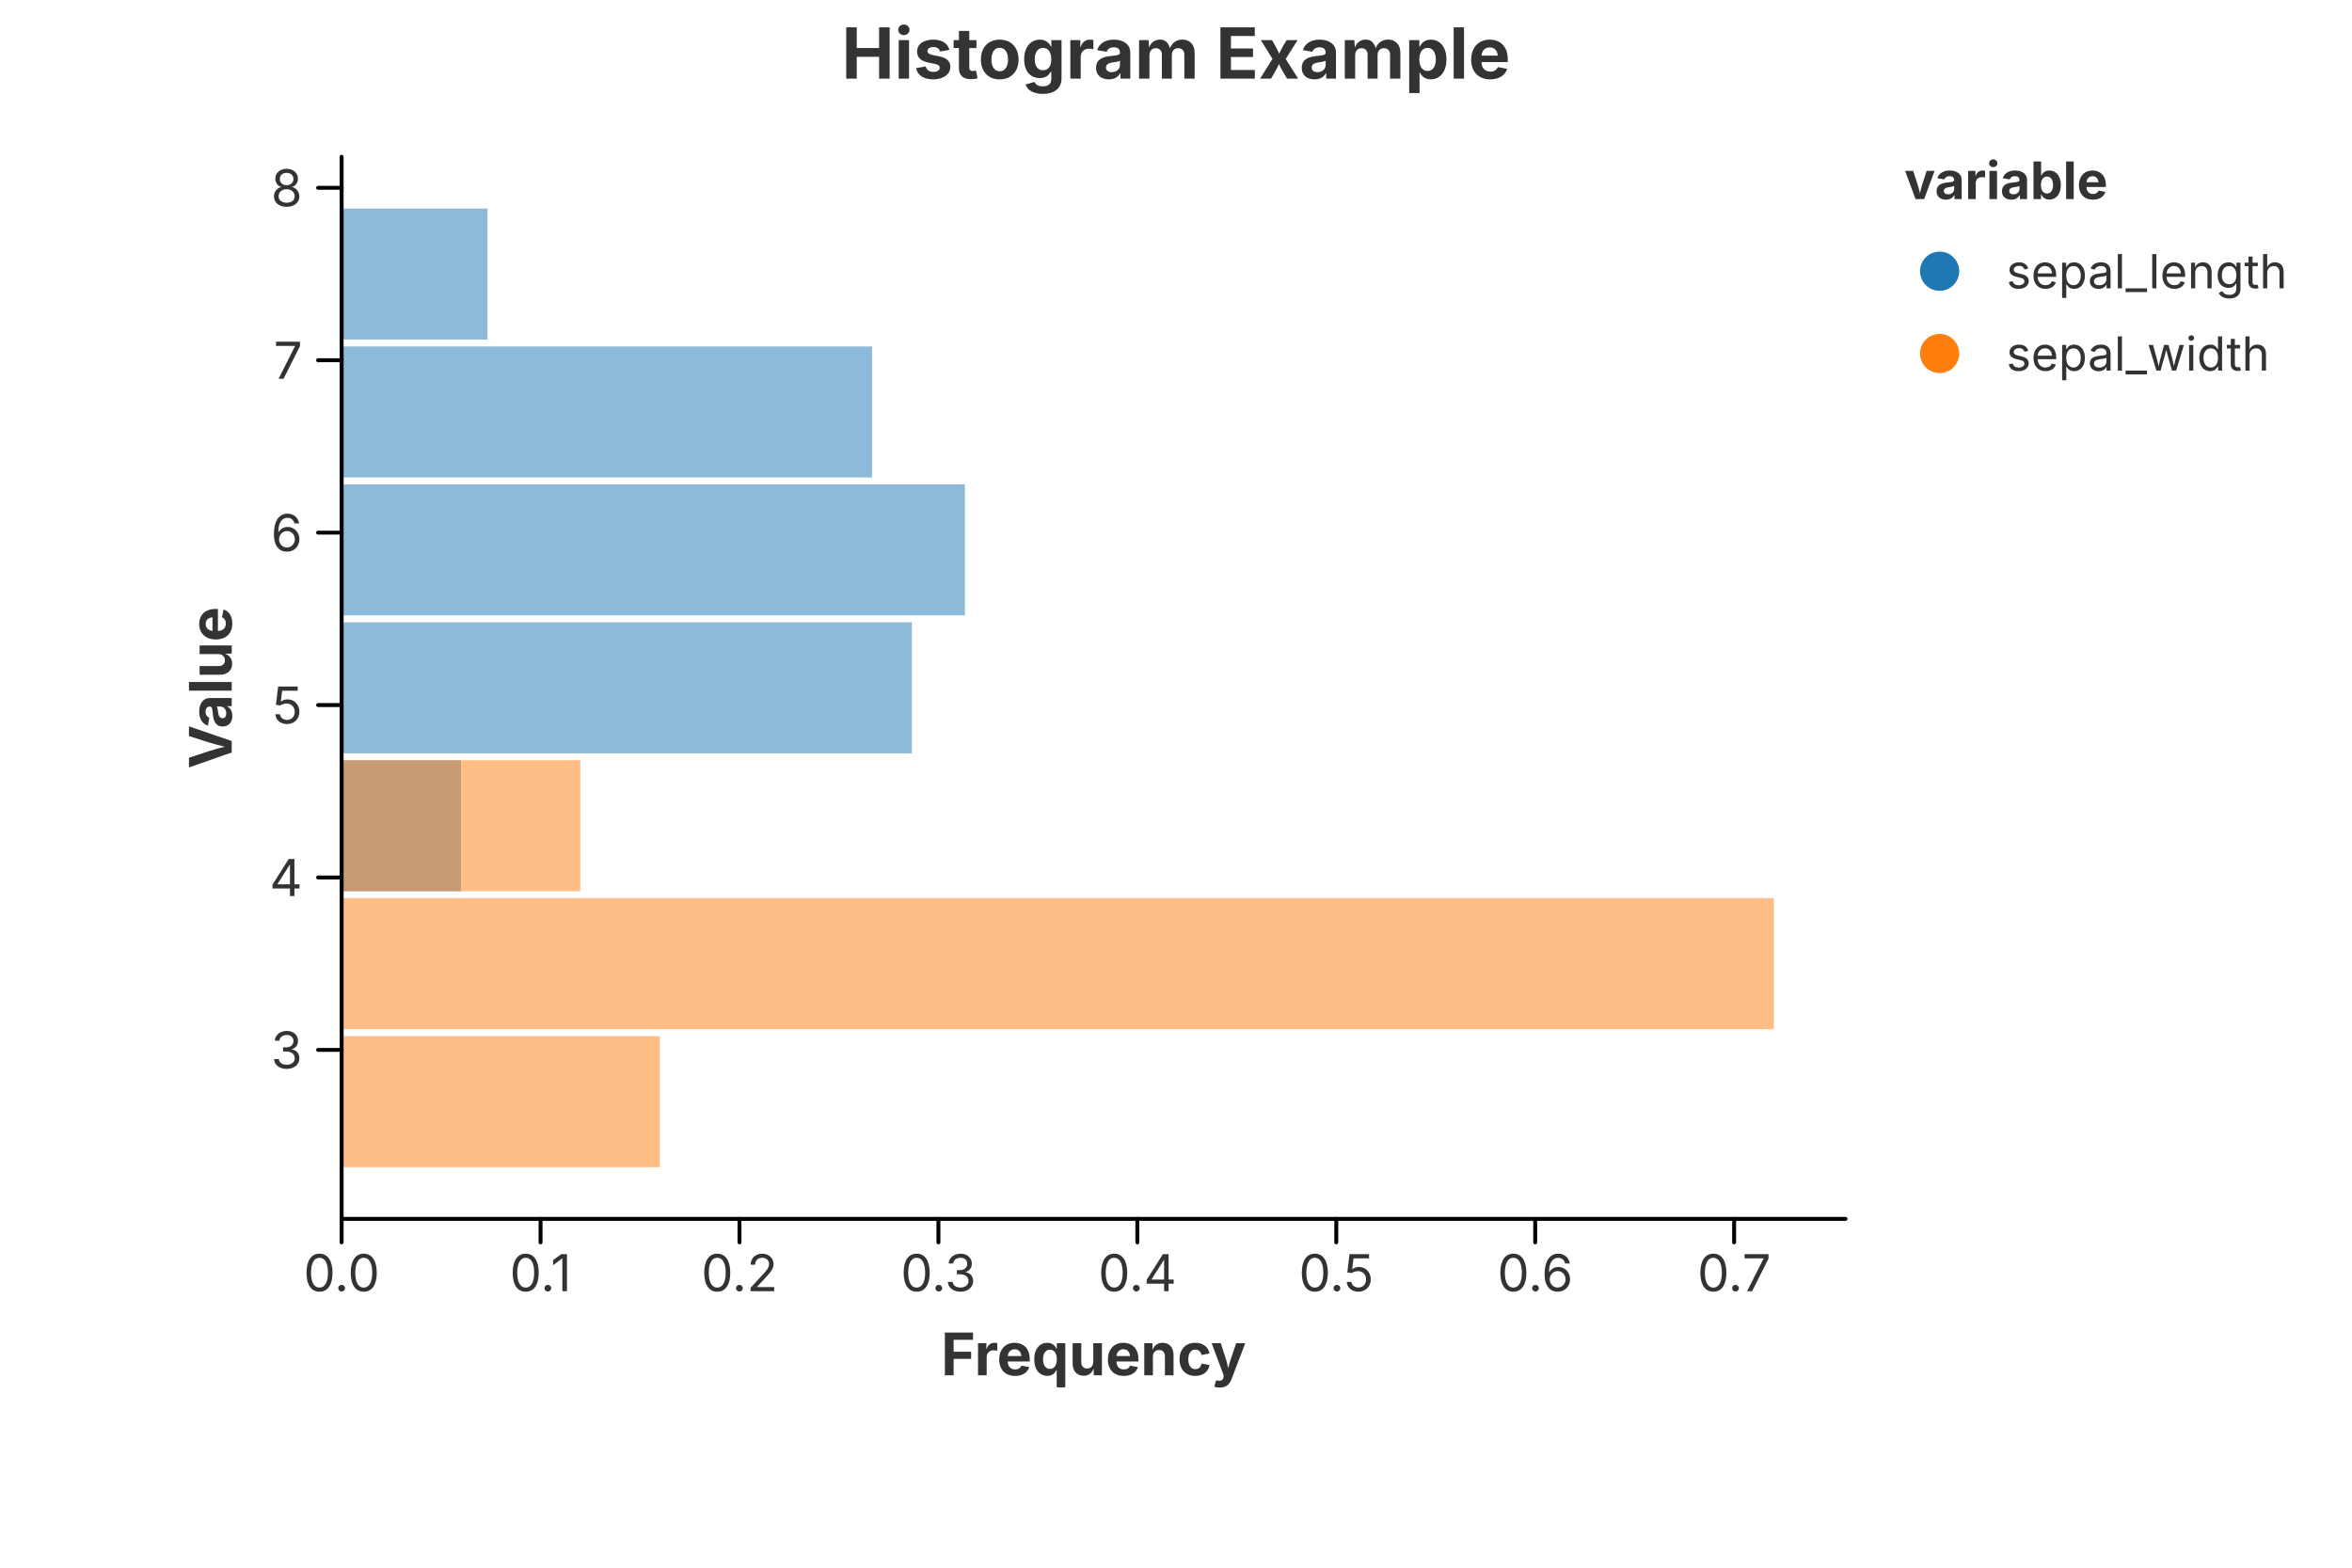
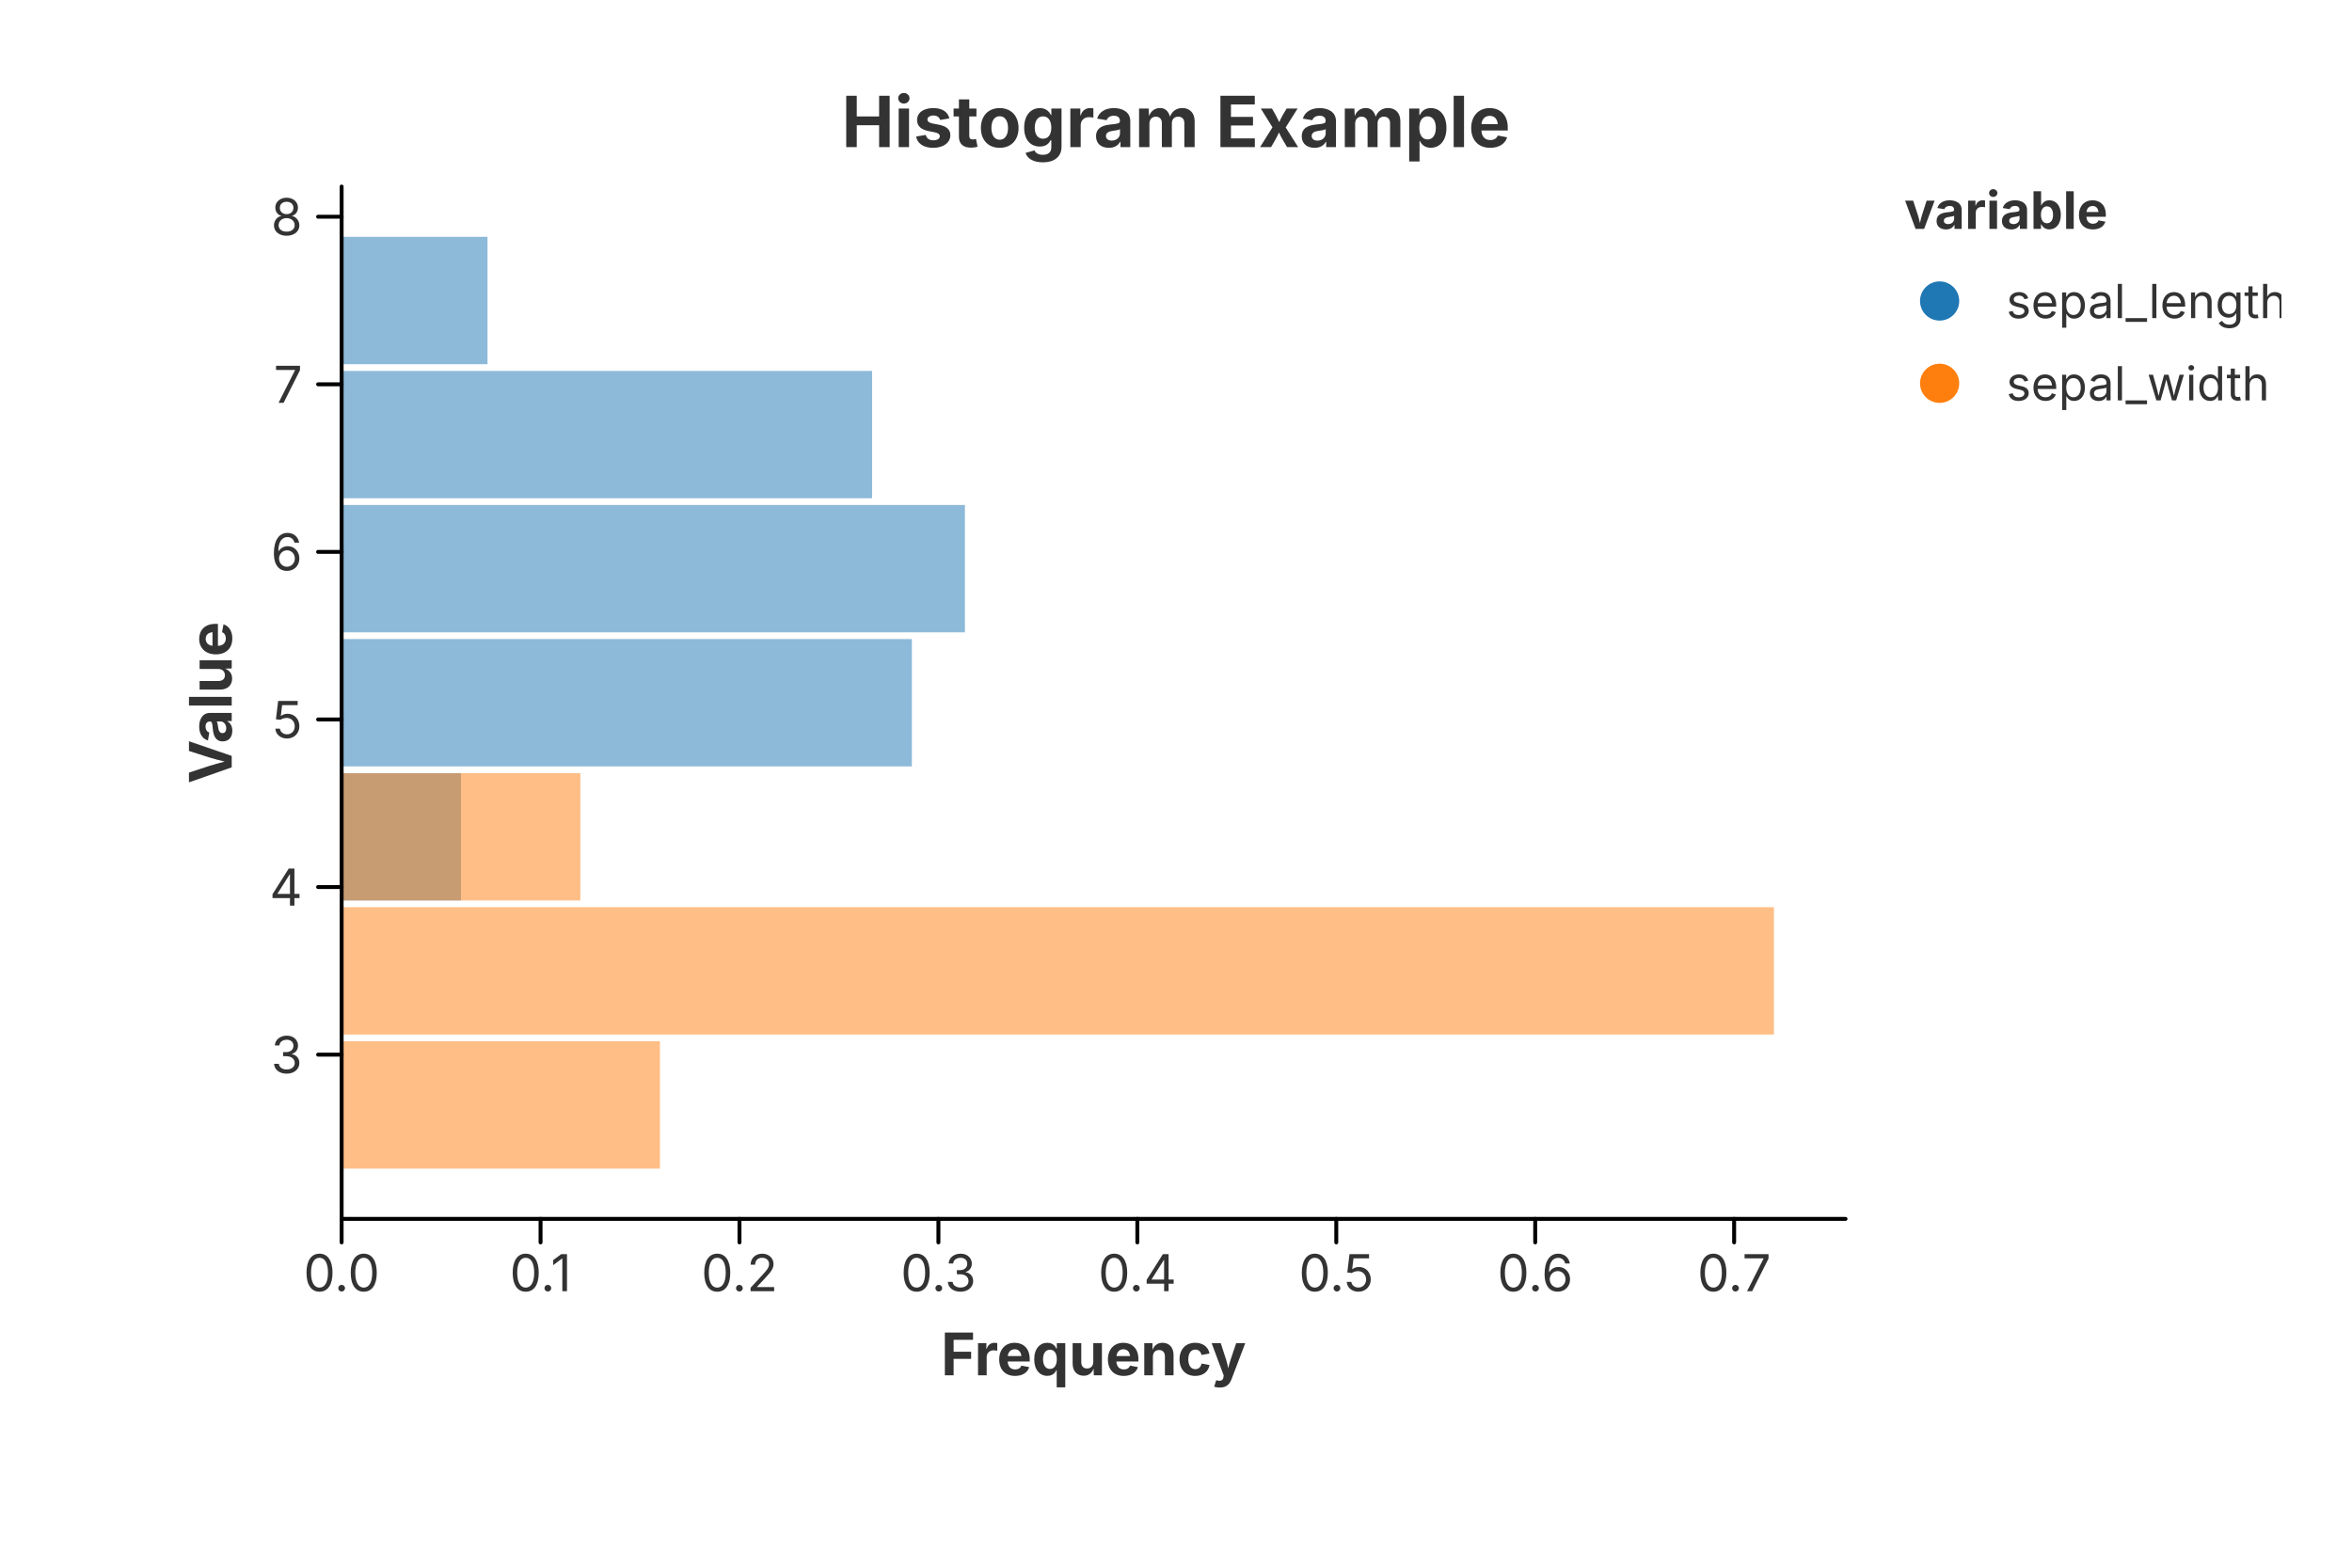
<svg xmlns="http://www.w3.org/2000/svg" width="600" height="400" viewBox="0 0 600 400">
  <rect x="0.000" y="0.000" width="600.000" height="400.000" fill="rgba(255,255,255,1.000)" stroke="none" stroke-width="0.000" fill-opacity="1.000" stroke-opacity="1.000" />
-   <text x="300.000" y="13.333" font-size="18.0" font-family="Inter, -apple-system, BlinkMacSystemFont, 'Segoe UI', Roboto, Helvetica, Arial, 'PingFang SC', 'Microsoft YaHei', Ubuntu, Cantarell, 'Noto Sans', sans-serif" fill="rgba(51,51,51,1.000)" fill-opacity="1.000" text-anchor="middle" font-weight="bold" dominant-baseline="middle" transform="rotate(0 300.000 13.333)">Histogram Example</text>
+   <text x="300.000" y="30.800" font-size="18.0" font-family="Inter, -apple-system, BlinkMacSystemFont, 'Segoe UI', Roboto, Helvetica, Arial, 'PingFang SC', 'Microsoft YaHei', Ubuntu, Cantarell, 'Noto Sans', sans-serif" fill="rgba(51,51,51,1.000)" fill-opacity="1.000" text-anchor="middle" font-weight="bold" dominant-baseline="middle" transform="rotate(0 300.000 30.800)">Histogram Example</text>
  <defs>
    <clipPath id="plot-clip-area-0">
-       <rect x="87.150" y="40.000" width="383.650" height="271.000" />
+       <rect x="87.150" y="47.600" width="383.650" height="263.400" />
    </clipPath>
  </defs>
  <g clip-path="url(#plot-clip-area-0)">
-     <rect x="87.150" y="264.367" width="0.000" height="33.435" fill="rgba(31,119,180,1.000)" stroke="rgba(0,0,0,1.000)" stroke-width="0.000" fill-opacity="0.500" stroke-opacity="1.000" />
-     <rect x="87.150" y="229.172" width="0.000" height="33.435" fill="rgba(31,119,180,1.000)" stroke="rgba(0,0,0,1.000)" stroke-width="0.000" fill-opacity="0.500" stroke-opacity="1.000" />
-     <rect x="87.150" y="193.977" width="30.448" height="33.435" fill="rgba(31,119,180,1.000)" stroke="rgba(0,0,0,1.000)" stroke-width="0.000" fill-opacity="0.500" stroke-opacity="1.000" />
-     <rect x="87.150" y="158.782" width="145.476" height="33.435" fill="rgba(31,119,180,1.000)" stroke="rgba(0,0,0,1.000)" stroke-width="0.000" fill-opacity="0.500" stroke-opacity="1.000" />
-     <rect x="87.150" y="123.588" width="159.008" height="33.435" fill="rgba(31,119,180,1.000)" stroke="rgba(0,0,0,1.000)" stroke-width="0.000" fill-opacity="0.500" stroke-opacity="1.000" />
-     <rect x="87.150" y="88.393" width="135.326" height="33.435" fill="rgba(31,119,180,1.000)" stroke="rgba(0,0,0,1.000)" stroke-width="0.000" fill-opacity="0.500" stroke-opacity="1.000" />
-     <rect x="87.150" y="53.198" width="37.215" height="33.435" fill="rgba(31,119,180,1.000)" stroke="rgba(0,0,0,1.000)" stroke-width="0.000" fill-opacity="0.500" stroke-opacity="1.000" />
-     <rect x="87.150" y="264.367" width="81.196" height="33.435" fill="rgba(255,127,14,1.000)" stroke="rgba(0,0,0,1.000)" stroke-width="0.000" fill-opacity="0.500" stroke-opacity="1.000" />
-     <rect x="87.150" y="229.172" width="365.381" height="33.435" fill="rgba(255,127,14,1.000)" stroke="rgba(0,0,0,1.000)" stroke-width="0.000" fill-opacity="0.500" stroke-opacity="1.000" />
-     <rect x="87.150" y="193.977" width="60.897" height="33.435" fill="rgba(255,127,14,1.000)" stroke="rgba(0,0,0,1.000)" stroke-width="0.000" fill-opacity="0.500" stroke-opacity="1.000" />
-     <rect x="87.150" y="158.782" width="0.000" height="33.435" fill="rgba(255,127,14,1.000)" stroke="rgba(0,0,0,1.000)" stroke-width="0.000" fill-opacity="0.500" stroke-opacity="1.000" />
-     <rect x="87.150" y="123.588" width="0.000" height="33.435" fill="rgba(255,127,14,1.000)" stroke="rgba(0,0,0,1.000)" stroke-width="0.000" fill-opacity="0.500" stroke-opacity="1.000" />
-     <rect x="87.150" y="88.393" width="0.000" height="33.435" fill="rgba(255,127,14,1.000)" stroke="rgba(0,0,0,1.000)" stroke-width="0.000" fill-opacity="0.500" stroke-opacity="1.000" />
-     <rect x="87.150" y="53.198" width="0.000" height="33.435" fill="rgba(255,127,14,1.000)" stroke="rgba(0,0,0,1.000)" stroke-width="0.000" fill-opacity="0.500" stroke-opacity="1.000" />
+     <rect x="87.150" y="265.675" width="0.000" height="32.497" fill="rgba(31,119,180,1.000)" stroke="rgba(0,0,0,1.000)" stroke-width="0.000" fill-opacity="0.500" stroke-opacity="1.000" />
+     <rect x="87.150" y="231.467" width="0.000" height="32.497" fill="rgba(31,119,180,1.000)" stroke="rgba(0,0,0,1.000)" stroke-width="0.000" fill-opacity="0.500" stroke-opacity="1.000" />
+     <rect x="87.150" y="197.259" width="30.448" height="32.497" fill="rgba(31,119,180,1.000)" stroke="rgba(0,0,0,1.000)" stroke-width="0.000" fill-opacity="0.500" stroke-opacity="1.000" />
+     <rect x="87.150" y="163.051" width="145.476" height="32.497" fill="rgba(31,119,180,1.000)" stroke="rgba(0,0,0,1.000)" stroke-width="0.000" fill-opacity="0.500" stroke-opacity="1.000" />
+     <rect x="87.150" y="128.844" width="159.008" height="32.497" fill="rgba(31,119,180,1.000)" stroke="rgba(0,0,0,1.000)" stroke-width="0.000" fill-opacity="0.500" stroke-opacity="1.000" />
+     <rect x="87.150" y="94.636" width="135.326" height="32.497" fill="rgba(31,119,180,1.000)" stroke="rgba(0,0,0,1.000)" stroke-width="0.000" fill-opacity="0.500" stroke-opacity="1.000" />
+     <rect x="87.150" y="60.428" width="37.215" height="32.497" fill="rgba(31,119,180,1.000)" stroke="rgba(0,0,0,1.000)" stroke-width="0.000" fill-opacity="0.500" stroke-opacity="1.000" />
+     <rect x="87.150" y="265.675" width="81.196" height="32.497" fill="rgba(255,127,14,1.000)" stroke="rgba(0,0,0,1.000)" stroke-width="0.000" fill-opacity="0.500" stroke-opacity="1.000" />
+     <rect x="87.150" y="231.467" width="365.381" height="32.497" fill="rgba(255,127,14,1.000)" stroke="rgba(0,0,0,1.000)" stroke-width="0.000" fill-opacity="0.500" stroke-opacity="1.000" />
+     <rect x="87.150" y="197.259" width="60.897" height="32.497" fill="rgba(255,127,14,1.000)" stroke="rgba(0,0,0,1.000)" stroke-width="0.000" fill-opacity="0.500" stroke-opacity="1.000" />
+     <rect x="87.150" y="163.051" width="0.000" height="32.497" fill="rgba(255,127,14,1.000)" stroke="rgba(0,0,0,1.000)" stroke-width="0.000" fill-opacity="0.500" stroke-opacity="1.000" />
+     <rect x="87.150" y="128.844" width="0.000" height="32.497" fill="rgba(255,127,14,1.000)" stroke="rgba(0,0,0,1.000)" stroke-width="0.000" fill-opacity="0.500" stroke-opacity="1.000" />
+     <rect x="87.150" y="94.636" width="0.000" height="32.497" fill="rgba(255,127,14,1.000)" stroke="rgba(0,0,0,1.000)" stroke-width="0.000" fill-opacity="0.500" stroke-opacity="1.000" />
+     <rect x="87.150" y="60.428" width="0.000" height="32.497" fill="rgba(255,127,14,1.000)" stroke="rgba(0,0,0,1.000)" stroke-width="0.000" fill-opacity="0.500" stroke-opacity="1.000" />
  </g>
  <path d="M 87.150 311.000 L 470.800 311.000" fill="none" stroke="rgba(0,0,0,1.000)" stroke-width="1.000" stroke-opacity="1.000" stroke-linejoin="round" stroke-linecap="round" />
  <path d="M 87.150 311.000 L 87.150 317.000" fill="none" stroke="rgba(0,0,0,1.000)" stroke-width="1.000" stroke-opacity="1.000" stroke-linejoin="round" stroke-linecap="round" />
  <text x="87.150" y="320.000" font-size="13.0" font-family="Inter, -apple-system, BlinkMacSystemFont, 'Segoe UI', Roboto, Helvetica, Arial, 'PingFang SC', 'Microsoft YaHei', Ubuntu, Cantarell, 'Noto Sans', sans-serif" fill="rgba(51,51,51,1.000)" fill-opacity="1.000" text-anchor="middle" font-weight="normal" dominant-baseline="hanging" transform="rotate(0 87.150 320.000)">0.0</text>
  <path d="M 137.897 311.000 L 137.897 317.000" fill="none" stroke="rgba(0,0,0,1.000)" stroke-width="1.000" stroke-opacity="1.000" stroke-linejoin="round" stroke-linecap="round" />
  <text x="137.897" y="320.000" font-size="13.0" font-family="Inter, -apple-system, BlinkMacSystemFont, 'Segoe UI', Roboto, Helvetica, Arial, 'PingFang SC', 'Microsoft YaHei', Ubuntu, Cantarell, 'Noto Sans', sans-serif" fill="rgba(51,51,51,1.000)" fill-opacity="1.000" text-anchor="middle" font-weight="normal" dominant-baseline="hanging" transform="rotate(0 137.897 320.000)">0.1</text>
  <path d="M 188.645 311.000 L 188.645 317.000" fill="none" stroke="rgba(0,0,0,1.000)" stroke-width="1.000" stroke-opacity="1.000" stroke-linejoin="round" stroke-linecap="round" />
  <text x="188.645" y="320.000" font-size="13.0" font-family="Inter, -apple-system, BlinkMacSystemFont, 'Segoe UI', Roboto, Helvetica, Arial, 'PingFang SC', 'Microsoft YaHei', Ubuntu, Cantarell, 'Noto Sans', sans-serif" fill="rgba(51,51,51,1.000)" fill-opacity="1.000" text-anchor="middle" font-weight="normal" dominant-baseline="hanging" transform="rotate(0 188.645 320.000)">0.2</text>
  <path d="M 239.392 311.000 L 239.392 317.000" fill="none" stroke="rgba(0,0,0,1.000)" stroke-width="1.000" stroke-opacity="1.000" stroke-linejoin="round" stroke-linecap="round" />
  <text x="239.392" y="320.000" font-size="13.0" font-family="Inter, -apple-system, BlinkMacSystemFont, 'Segoe UI', Roboto, Helvetica, Arial, 'PingFang SC', 'Microsoft YaHei', Ubuntu, Cantarell, 'Noto Sans', sans-serif" fill="rgba(51,51,51,1.000)" fill-opacity="1.000" text-anchor="middle" font-weight="normal" dominant-baseline="hanging" transform="rotate(0 239.392 320.000)">0.3</text>
  <path d="M 290.139 311.000 L 290.139 317.000" fill="none" stroke="rgba(0,0,0,1.000)" stroke-width="1.000" stroke-opacity="1.000" stroke-linejoin="round" stroke-linecap="round" />
  <text x="290.139" y="320.000" font-size="13.0" font-family="Inter, -apple-system, BlinkMacSystemFont, 'Segoe UI', Roboto, Helvetica, Arial, 'PingFang SC', 'Microsoft YaHei', Ubuntu, Cantarell, 'Noto Sans', sans-serif" fill="rgba(51,51,51,1.000)" fill-opacity="1.000" text-anchor="middle" font-weight="normal" dominant-baseline="hanging" transform="rotate(0 290.139 320.000)">0.4</text>
  <path d="M 340.887 311.000 L 340.887 317.000" fill="none" stroke="rgba(0,0,0,1.000)" stroke-width="1.000" stroke-opacity="1.000" stroke-linejoin="round" stroke-linecap="round" />
  <text x="340.887" y="320.000" font-size="13.0" font-family="Inter, -apple-system, BlinkMacSystemFont, 'Segoe UI', Roboto, Helvetica, Arial, 'PingFang SC', 'Microsoft YaHei', Ubuntu, Cantarell, 'Noto Sans', sans-serif" fill="rgba(51,51,51,1.000)" fill-opacity="1.000" text-anchor="middle" font-weight="normal" dominant-baseline="hanging" transform="rotate(0 340.887 320.000)">0.5</text>
  <path d="M 391.634 311.000 L 391.634 317.000" fill="none" stroke="rgba(0,0,0,1.000)" stroke-width="1.000" stroke-opacity="1.000" stroke-linejoin="round" stroke-linecap="round" />
  <text x="391.634" y="320.000" font-size="13.0" font-family="Inter, -apple-system, BlinkMacSystemFont, 'Segoe UI', Roboto, Helvetica, Arial, 'PingFang SC', 'Microsoft YaHei', Ubuntu, Cantarell, 'Noto Sans', sans-serif" fill="rgba(51,51,51,1.000)" fill-opacity="1.000" text-anchor="middle" font-weight="normal" dominant-baseline="hanging" transform="rotate(0 391.634 320.000)">0.6</text>
  <path d="M 442.381 311.000 L 442.381 317.000" fill="none" stroke="rgba(0,0,0,1.000)" stroke-width="1.000" stroke-opacity="1.000" stroke-linejoin="round" stroke-linecap="round" />
  <text x="442.381" y="320.000" font-size="13.0" font-family="Inter, -apple-system, BlinkMacSystemFont, 'Segoe UI', Roboto, Helvetica, Arial, 'PingFang SC', 'Microsoft YaHei', Ubuntu, Cantarell, 'Noto Sans', sans-serif" fill="rgba(51,51,51,1.000)" fill-opacity="1.000" text-anchor="middle" font-weight="normal" dominant-baseline="hanging" transform="rotate(0 442.381 320.000)">0.7</text>
  <text x="278.975" y="340.000" font-size="15.0" font-family="Inter, -apple-system, BlinkMacSystemFont, 'Segoe UI', Roboto, Helvetica, Arial, 'PingFang SC', 'Microsoft YaHei', Ubuntu, Cantarell, 'Noto Sans', sans-serif" fill="rgba(51,51,51,1.000)" fill-opacity="1.000" text-anchor="middle" font-weight="bold" dominant-baseline="hanging" transform="rotate(0 278.975 340.000)">Frequency</text>
-   <path d="M 87.150 40.000 L 87.150 311.000" fill="none" stroke="rgba(0,0,0,1.000)" stroke-width="1.000" stroke-opacity="1.000" stroke-linejoin="round" stroke-linecap="round" />
-   <path d="M 87.150 267.886 L 81.150 267.886" fill="none" stroke="rgba(0,0,0,1.000)" stroke-width="1.000" stroke-opacity="1.000" stroke-linejoin="round" stroke-linecap="round" />
-   <text x="77.150" y="267.886" font-size="13.0" font-family="Inter, -apple-system, BlinkMacSystemFont, 'Segoe UI', Roboto, Helvetica, Arial, 'PingFang SC', 'Microsoft YaHei', Ubuntu, Cantarell, 'Noto Sans', sans-serif" fill="rgba(51,51,51,1.000)" fill-opacity="1.000" text-anchor="end" font-weight="normal" dominant-baseline="central" transform="rotate(0 77.150 267.886)">3</text>
-   <path d="M 87.150 223.893 L 81.150 223.893" fill="none" stroke="rgba(0,0,0,1.000)" stroke-width="1.000" stroke-opacity="1.000" stroke-linejoin="round" stroke-linecap="round" />
-   <text x="77.150" y="223.893" font-size="13.0" font-family="Inter, -apple-system, BlinkMacSystemFont, 'Segoe UI', Roboto, Helvetica, Arial, 'PingFang SC', 'Microsoft YaHei', Ubuntu, Cantarell, 'Noto Sans', sans-serif" fill="rgba(51,51,51,1.000)" fill-opacity="1.000" text-anchor="end" font-weight="normal" dominant-baseline="central" transform="rotate(0 77.150 223.893)">4</text>
-   <path d="M 87.150 179.899 L 81.150 179.899" fill="none" stroke="rgba(0,0,0,1.000)" stroke-width="1.000" stroke-opacity="1.000" stroke-linejoin="round" stroke-linecap="round" />
-   <text x="77.150" y="179.899" font-size="13.0" font-family="Inter, -apple-system, BlinkMacSystemFont, 'Segoe UI', Roboto, Helvetica, Arial, 'PingFang SC', 'Microsoft YaHei', Ubuntu, Cantarell, 'Noto Sans', sans-serif" fill="rgba(51,51,51,1.000)" fill-opacity="1.000" text-anchor="end" font-weight="normal" dominant-baseline="central" transform="rotate(0 77.150 179.899)">5</text>
-   <path d="M 87.150 135.906 L 81.150 135.906" fill="none" stroke="rgba(0,0,0,1.000)" stroke-width="1.000" stroke-opacity="1.000" stroke-linejoin="round" stroke-linecap="round" />
-   <text x="77.150" y="135.906" font-size="13.0" font-family="Inter, -apple-system, BlinkMacSystemFont, 'Segoe UI', Roboto, Helvetica, Arial, 'PingFang SC', 'Microsoft YaHei', Ubuntu, Cantarell, 'Noto Sans', sans-serif" fill="rgba(51,51,51,1.000)" fill-opacity="1.000" text-anchor="end" font-weight="normal" dominant-baseline="central" transform="rotate(0 77.150 135.906)">6</text>
-   <path d="M 87.150 91.912 L 81.150 91.912" fill="none" stroke="rgba(0,0,0,1.000)" stroke-width="1.000" stroke-opacity="1.000" stroke-linejoin="round" stroke-linecap="round" />
-   <text x="77.150" y="91.912" font-size="13.0" font-family="Inter, -apple-system, BlinkMacSystemFont, 'Segoe UI', Roboto, Helvetica, Arial, 'PingFang SC', 'Microsoft YaHei', Ubuntu, Cantarell, 'Noto Sans', sans-serif" fill="rgba(51,51,51,1.000)" fill-opacity="1.000" text-anchor="end" font-weight="normal" dominant-baseline="central" transform="rotate(0 77.150 91.912)">7</text>
-   <path d="M 87.150 47.919 L 81.150 47.919" fill="none" stroke="rgba(0,0,0,1.000)" stroke-width="1.000" stroke-opacity="1.000" stroke-linejoin="round" stroke-linecap="round" />
-   <text x="77.150" y="47.919" font-size="13.0" font-family="Inter, -apple-system, BlinkMacSystemFont, 'Segoe UI', Roboto, Helvetica, Arial, 'PingFang SC', 'Microsoft YaHei', Ubuntu, Cantarell, 'Noto Sans', sans-serif" fill="rgba(51,51,51,1.000)" fill-opacity="1.000" text-anchor="end" font-weight="normal" dominant-baseline="central" transform="rotate(0 77.150 47.919)">8</text>
-   <text x="53.500" y="175.500" font-size="15.0" font-family="Inter, -apple-system, BlinkMacSystemFont, 'Segoe UI', Roboto, Helvetica, Arial, 'PingFang SC', 'Microsoft YaHei', Ubuntu, Cantarell, 'Noto Sans', sans-serif" fill="rgba(51,51,51,1.000)" fill-opacity="1.000" text-anchor="middle" font-weight="bold" dominant-baseline="middle" transform="rotate(-90 53.500 175.500)">Value</text>
+   <path d="M 87.150 47.600 L 87.150 311.000" fill="none" stroke="rgba(0,0,0,1.000)" stroke-width="1.000" stroke-opacity="1.000" stroke-linejoin="round" stroke-linecap="round" />
+   <path d="M 87.150 269.095 L 81.150 269.095" fill="none" stroke="rgba(0,0,0,1.000)" stroke-width="1.000" stroke-opacity="1.000" stroke-linejoin="round" stroke-linecap="round" />
+   <text x="77.150" y="269.095" font-size="13.0" font-family="Inter, -apple-system, BlinkMacSystemFont, 'Segoe UI', Roboto, Helvetica, Arial, 'PingFang SC', 'Microsoft YaHei', Ubuntu, Cantarell, 'Noto Sans', sans-serif" fill="rgba(51,51,51,1.000)" fill-opacity="1.000" text-anchor="end" font-weight="normal" dominant-baseline="central" transform="rotate(0 77.150 269.095)">3</text>
+   <path d="M 87.150 226.336 L 81.150 226.336" fill="none" stroke="rgba(0,0,0,1.000)" stroke-width="1.000" stroke-opacity="1.000" stroke-linejoin="round" stroke-linecap="round" />
+   <text x="77.150" y="226.336" font-size="13.0" font-family="Inter, -apple-system, BlinkMacSystemFont, 'Segoe UI', Roboto, Helvetica, Arial, 'PingFang SC', 'Microsoft YaHei', Ubuntu, Cantarell, 'Noto Sans', sans-serif" fill="rgba(51,51,51,1.000)" fill-opacity="1.000" text-anchor="end" font-weight="normal" dominant-baseline="central" transform="rotate(0 77.150 226.336)">4</text>
+   <path d="M 87.150 183.576 L 81.150 183.576" fill="none" stroke="rgba(0,0,0,1.000)" stroke-width="1.000" stroke-opacity="1.000" stroke-linejoin="round" stroke-linecap="round" />
+   <text x="77.150" y="183.576" font-size="13.0" font-family="Inter, -apple-system, BlinkMacSystemFont, 'Segoe UI', Roboto, Helvetica, Arial, 'PingFang SC', 'Microsoft YaHei', Ubuntu, Cantarell, 'Noto Sans', sans-serif" fill="rgba(51,51,51,1.000)" fill-opacity="1.000" text-anchor="end" font-weight="normal" dominant-baseline="central" transform="rotate(0 77.150 183.576)">5</text>
+   <path d="M 87.150 140.816 L 81.150 140.816" fill="none" stroke="rgba(0,0,0,1.000)" stroke-width="1.000" stroke-opacity="1.000" stroke-linejoin="round" stroke-linecap="round" />
+   <text x="77.150" y="140.816" font-size="13.0" font-family="Inter, -apple-system, BlinkMacSystemFont, 'Segoe UI', Roboto, Helvetica, Arial, 'PingFang SC', 'Microsoft YaHei', Ubuntu, Cantarell, 'Noto Sans', sans-serif" fill="rgba(51,51,51,1.000)" fill-opacity="1.000" text-anchor="end" font-weight="normal" dominant-baseline="central" transform="rotate(0 77.150 140.816)">6</text>
+   <path d="M 87.150 98.056 L 81.150 98.056" fill="none" stroke="rgba(0,0,0,1.000)" stroke-width="1.000" stroke-opacity="1.000" stroke-linejoin="round" stroke-linecap="round" />
+   <text x="77.150" y="98.056" font-size="13.0" font-family="Inter, -apple-system, BlinkMacSystemFont, 'Segoe UI', Roboto, Helvetica, Arial, 'PingFang SC', 'Microsoft YaHei', Ubuntu, Cantarell, 'Noto Sans', sans-serif" fill="rgba(51,51,51,1.000)" fill-opacity="1.000" text-anchor="end" font-weight="normal" dominant-baseline="central" transform="rotate(0 77.150 98.056)">7</text>
+   <path d="M 87.150 55.297 L 81.150 55.297" fill="none" stroke="rgba(0,0,0,1.000)" stroke-width="1.000" stroke-opacity="1.000" stroke-linejoin="round" stroke-linecap="round" />
+   <text x="77.150" y="55.297" font-size="13.0" font-family="Inter, -apple-system, BlinkMacSystemFont, 'Segoe UI', Roboto, Helvetica, Arial, 'PingFang SC', 'Microsoft YaHei', Ubuntu, Cantarell, 'Noto Sans', sans-serif" fill="rgba(51,51,51,1.000)" fill-opacity="1.000" text-anchor="end" font-weight="normal" dominant-baseline="central" transform="rotate(0 77.150 55.297)">8</text>
+   <text x="53.500" y="179.300" font-size="15.0" font-family="Inter, -apple-system, BlinkMacSystemFont, 'Segoe UI', Roboto, Helvetica, Arial, 'PingFang SC', 'Microsoft YaHei', Ubuntu, Cantarell, 'Noto Sans', sans-serif" fill="rgba(51,51,51,1.000)" fill-opacity="1.000" text-anchor="middle" font-weight="bold" dominant-baseline="middle" transform="rotate(-90 53.500 179.300)">Value</text>
  <defs>
    <clipPath id="plot-clip-area-1">
-       <rect x="470.800" y="0.000" width="129.200" height="400.000" />
+       <rect x="485.800" y="47.600" width="96.200" height="263.400" />
    </clipPath>
  </defs>
  <g clip-path="url(#plot-clip-area-1)">
-     <text x="485.800" y="46.000" font-size="13.2" font-family="Inter, -apple-system, BlinkMacSystemFont, 'Segoe UI', Roboto, Helvetica, Arial, 'PingFang SC', 'Microsoft YaHei', Ubuntu, Cantarell, 'Noto Sans', sans-serif" fill="rgba(51,51,51,1.000)" fill-opacity="1.000" text-anchor="start" font-weight="bold" dominant-baseline="central" transform="rotate(0 485.800 46.000)">variable</text>
-     <circle cx="494.800" cy="69.200" r="5.000" fill="rgba(31,119,180,1.000)" stroke="none" stroke-width="0.000" fill-opacity="1.000" stroke-opacity="1.000" />
-     <text x="511.800" y="69.200" font-size="12.0" font-family="Inter, -apple-system, BlinkMacSystemFont, 'Segoe UI', Roboto, Helvetica, Arial, 'PingFang SC', 'Microsoft YaHei', Ubuntu, Cantarell, 'Noto Sans', sans-serif" fill="rgba(51,51,51,1.000)" fill-opacity="1.000" text-anchor="start" font-weight="normal" dominant-baseline="central" transform="rotate(0 511.800 69.200)">sepal_length</text>
-     <circle cx="494.800" cy="90.200" r="5.000" fill="rgba(255,127,14,1.000)" stroke="none" stroke-width="0.000" fill-opacity="1.000" stroke-opacity="1.000" />
-     <text x="511.800" y="90.200" font-size="12.0" font-family="Inter, -apple-system, BlinkMacSystemFont, 'Segoe UI', Roboto, Helvetica, Arial, 'PingFang SC', 'Microsoft YaHei', Ubuntu, Cantarell, 'Noto Sans', sans-serif" fill="rgba(51,51,51,1.000)" fill-opacity="1.000" text-anchor="start" font-weight="normal" dominant-baseline="central" transform="rotate(0 511.800 90.200)">sepal_width</text>
+     <text x="485.800" y="53.600" font-size="13.2" font-family="Inter, -apple-system, BlinkMacSystemFont, 'Segoe UI', Roboto, Helvetica, Arial, 'PingFang SC', 'Microsoft YaHei', Ubuntu, Cantarell, 'Noto Sans', sans-serif" fill="rgba(51,51,51,1.000)" fill-opacity="1.000" text-anchor="start" font-weight="bold" dominant-baseline="central" transform="rotate(0 485.800 53.600)">variable</text>
+     <circle cx="494.800" cy="76.800" r="5.000" fill="rgba(31,119,180,1.000)" stroke="none" stroke-width="0.000" fill-opacity="1.000" stroke-opacity="1.000" />
+     <text x="511.800" y="76.800" font-size="12.0" font-family="Inter, -apple-system, BlinkMacSystemFont, 'Segoe UI', Roboto, Helvetica, Arial, 'PingFang SC', 'Microsoft YaHei', Ubuntu, Cantarell, 'Noto Sans', sans-serif" fill="rgba(51,51,51,1.000)" fill-opacity="1.000" text-anchor="start" font-weight="normal" dominant-baseline="central" transform="rotate(0 511.800 76.800)">sepal_length</text>
+     <circle cx="494.800" cy="97.800" r="5.000" fill="rgba(255,127,14,1.000)" stroke="none" stroke-width="0.000" fill-opacity="1.000" stroke-opacity="1.000" />
+     <text x="511.800" y="97.800" font-size="12.0" font-family="Inter, -apple-system, BlinkMacSystemFont, 'Segoe UI', Roboto, Helvetica, Arial, 'PingFang SC', 'Microsoft YaHei', Ubuntu, Cantarell, 'Noto Sans', sans-serif" fill="rgba(51,51,51,1.000)" fill-opacity="1.000" text-anchor="start" font-weight="normal" dominant-baseline="central" transform="rotate(0 511.800 97.800)">sepal_width</text>
  </g>
</svg>
